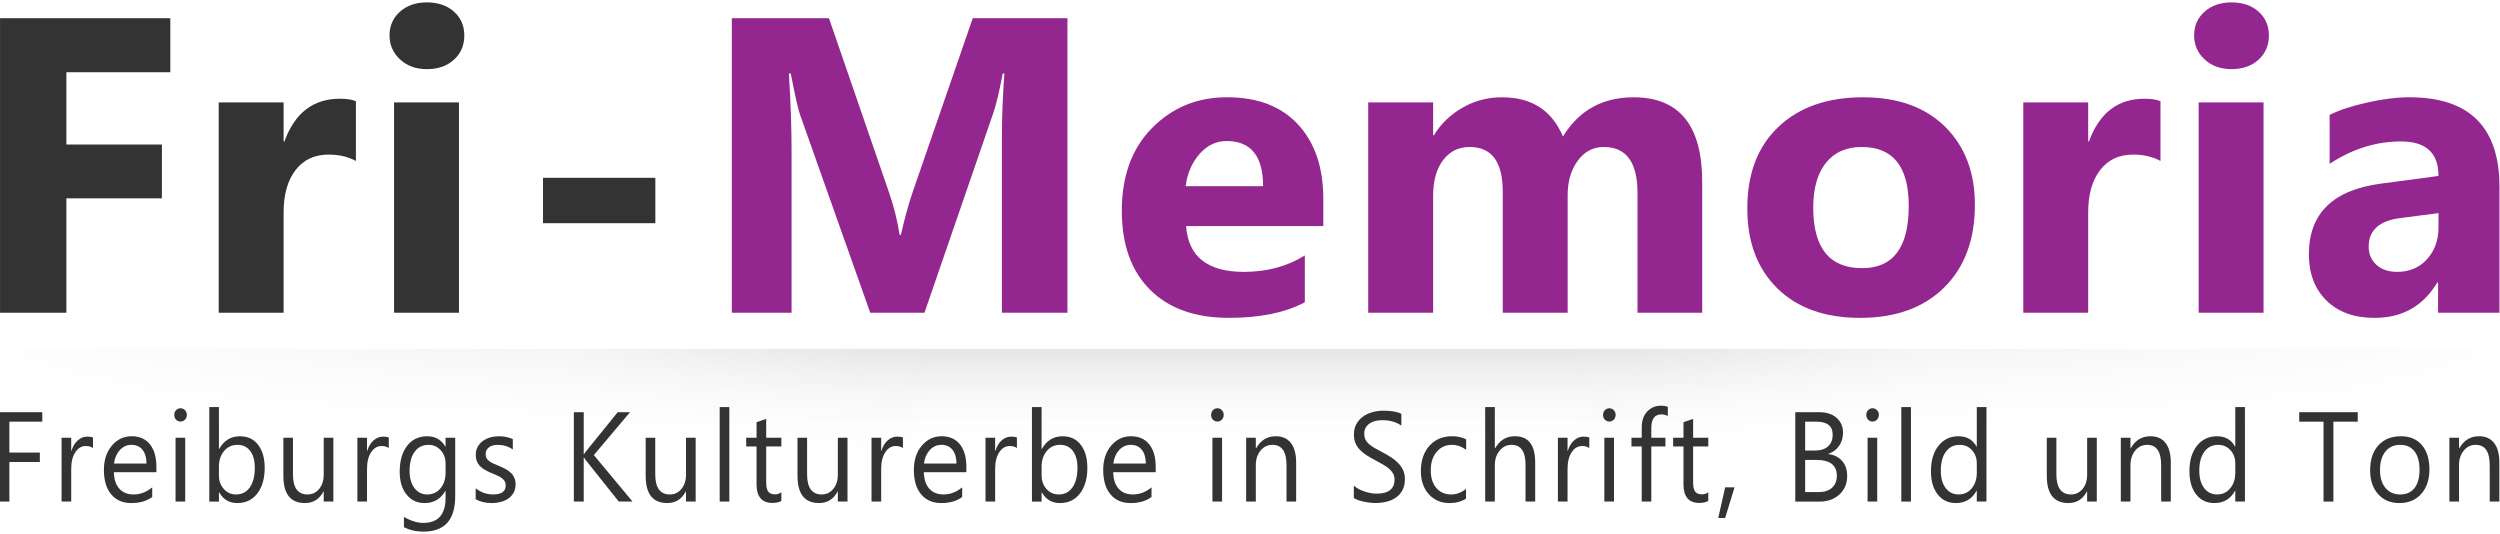
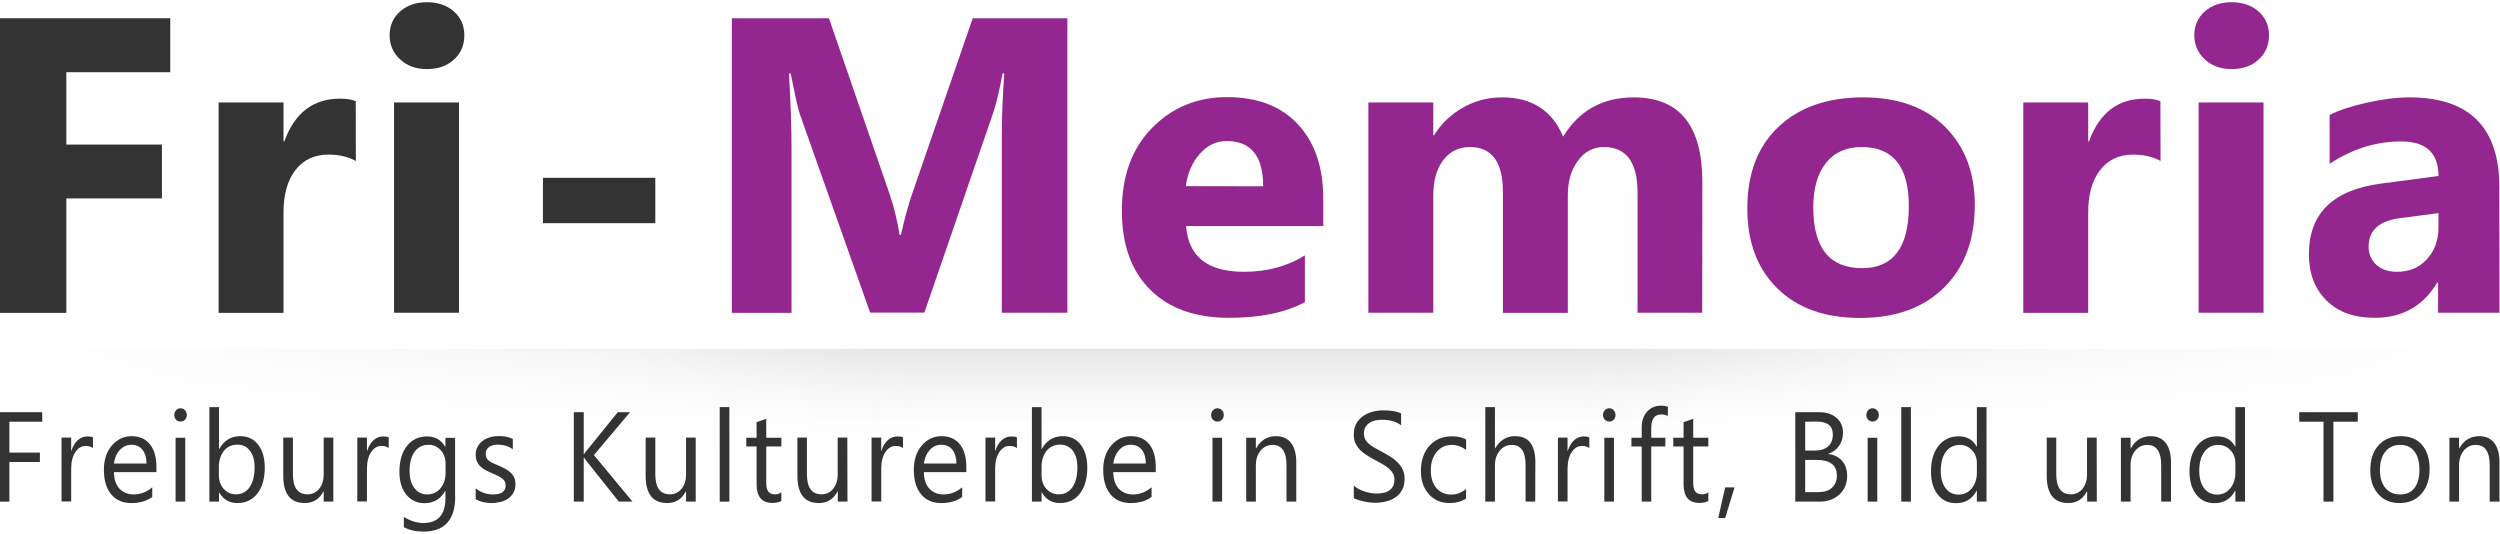
- <svg xmlns="http://www.w3.org/2000/svg" version="1.1" id="Calque_1" x="0px" y="0px" viewBox="0 0 1917.82 409.44" style="enable-background:new 0 0 1917.82 409.44;" xml:space="preserve">
+ <svg xmlns="http://www.w3.org/2000/svg" version="1.1" id="Calque_1" x="0px" y="0px" viewBox="0 0 1917.8 409.4" style="enable-background:new 0 0 1917.8 409.4;" xml:space="preserve">
  <style type="text/css">
	.st0{fill:url(#SVGID_1_);}
- 	.st1{fill:url(#SVGID_00000126299060455533764170000008588410426273263541_);}
- 	.st2{fill:url(#SVGID_00000127033980773506491780000010223503835827789238_);}
+ 	.st1{fill:url(#SVGID_00000014594628420225791500000002978786225423109814_);}
+ 	.st2{fill:url(#SVGID_00000005982983070205864570000008565448320123398807_);}
	.st3{fill:#93278F;}
	.st4{fill:#333333;}
</style>
-   <linearGradient id="SVGID_1_" gradientUnits="userSpaceOnUse" x1="957.207" y1="556.373" x2="957.207" y2="267.627">
+   <linearGradient id="SVGID_1_" gradientUnits="userSpaceOnUse" x1="957.21" y1="-144.38" x2="957.21" y2="144.37" gradientTransform="matrix(1 0 0 -1 0 412)">
    <stop offset="0.734" style="stop-color:#EFEFEF;stop-opacity:0" />
    <stop offset="1" style="stop-color:#000000;stop-opacity:0.1" />
  </linearGradient>
-   <rect x="-0.39" y="267.63" class="st0" width="1915.2" height="288.75" />
-   <linearGradient id="SVGID_00000127726055776968548950000009172218358417940628_" gradientUnits="userSpaceOnUse" x1="717.852" y1="235.698" x2="-54.74" y2="235.698">
+   <rect x="-0.4" y="267.6" class="st0" width="1915.2" height="288.8" />
+   <linearGradient id="SVGID_00000036231305187519294860000009735411312291397037_" gradientUnits="userSpaceOnUse" x1="717.85" y1="186.688" x2="3.000000e-02" y2="186.688" gradientTransform="matrix(1 0 0 -1 0 412)">
    <stop offset="0" style="stop-color:#EFEFEF;stop-opacity:0" />
    <stop offset="0.152" style="stop-color:#FFFFFF;stop-opacity:0.196" />
    <stop offset="0.357" style="stop-color:#FFFFFF;stop-opacity:0.6" />
    <stop offset="1" style="stop-color:#FFFFFF" />
  </linearGradient>
-   <rect x="-54.74" y="38.62" style="fill:url(#SVGID_00000127726055776968548950000009172218358417940628_);" width="772.59" height="394.15" />
-   <linearGradient id="SVGID_00000054979481215689989050000009231603371649716655_" gradientUnits="userSpaceOnUse" x1="1124.473" y1="255.535" x2="351.882" y2="255.535" gradientTransform="matrix(-1 0 0 1 2321.142 0)">
+   <rect x="0" y="38.6" style="fill:url(#SVGID_00000036231305187519294860000009735411312291397037_);" width="717.8" height="373.4" />
+   <linearGradient id="SVGID_00000015332531641398671460000006629594852285240727_" gradientUnits="userSpaceOnUse" x1="1124.472" y1="176.768" x2="403.322" y2="176.768" gradientTransform="matrix(-1 0 0 -1 2321.142 412)">
    <stop offset="0" style="stop-color:#EFEFEF;stop-opacity:0" />
    <stop offset="0.152" style="stop-color:#FFFFFF;stop-opacity:0.196" />
    <stop offset="0.357" style="stop-color:#FFFFFF;stop-opacity:0.6" />
    <stop offset="1" style="stop-color:#FFFFFF" />
  </linearGradient>
-   <polygon style="fill:url(#SVGID_00000054979481215689989050000009231603371649716655_);" points="1196.67,452.61 1969.26,452.61   1969.26,58.46 1196.67,58.46 " />
+   <polygon style="fill:url(#SVGID_00000015332531641398671460000006629594852285240727_);" points="1196.7,412 1917.8,412   1917.8,58.5 1196.7,58.5 " />
  <g>
    <g>
-       <path class="st3" d="M818.85,239.91h-50.26V104.72c0-14.6,0.63-30.73,1.89-48.37h-1.26c-2.63,13.87-4.99,23.85-7.09,29.94    l-52.94,153.62h-41.6L613.7,87.86c-1.47-4.1-3.84-14.6-7.09-31.51h-1.42c1.36,22.27,2.05,41.81,2.05,58.61v124.95h-45.85V13.97    h74.53l46.17,133.93c3.68,10.71,6.35,21.48,8.04,32.3h0.95c2.84-12.5,5.83-23.37,8.98-32.62l46.17-133.61h72.64V239.91z" />
-       <path class="st3" d="M1015.13,173.42H909.88c1.68,23.43,16.44,35.14,44.28,35.14c17.75,0,33.35-4.2,46.8-12.61v35.92    c-14.92,7.98-34.3,11.97-58.14,11.97c-26.05,0-46.27-7.22-60.66-21.67c-14.39-14.44-21.59-34.58-21.59-60.43    c0-26.79,7.77-48,23.32-63.66c15.54-15.65,34.66-23.48,57.35-23.48c23.53,0,41.73,6.99,54.6,20.96    c12.87,13.97,19.3,32.93,19.3,56.88V173.42z M968.96,142.85c0-23.11-9.35-34.66-28.05-34.66c-7.98,0-14.89,3.31-20.72,9.93    s-9.38,14.87-10.64,24.74H968.96z" />
-       <path class="st3" d="M1305.79,239.91h-49.63V147.9c0-23.42-8.61-35.14-25.84-35.14c-8.19,0-14.87,3.52-20.01,10.56    c-5.15,7.04-7.72,15.81-7.72,26.31v90.28h-49.79v-92.96c0-22.79-8.46-34.19-25.37-34.19c-8.51,0-15.31,3.36-20.4,10.08    c-5.1,6.72-7.64,15.86-7.64,27.42v89.65h-49.79V78.57h49.79v25.21h0.63c5.15-8.61,12.37-15.62,21.67-21.04    c9.3-5.41,19.46-8.11,30.49-8.11c22.79,0,38.39,10.03,46.8,30.09c12.29-20.06,30.36-30.09,54.2-30.09    c35.08,0,52.63,21.64,52.63,64.92V239.91z" />
-       <path class="st3" d="M1426.91,243.85c-26.89,0-48.03-7.54-63.42-22.61c-15.39-15.07-23.08-35.53-23.08-61.37    c0-26.68,7.98-47.56,23.95-62.63c15.97-15.07,37.55-22.61,64.76-22.61c26.79,0,47.79,7.54,63.03,22.61    c15.23,15.07,22.85,35.01,22.85,59.8c0,26.79-7.85,47.95-23.56,63.5C1475.73,236.08,1454.22,243.85,1426.91,243.85z     M1428.17,112.76c-11.77,0-20.9,4.04-27.42,12.13c-6.51,8.09-9.77,19.54-9.77,34.35c0,30.99,12.5,46.48,37.5,46.48    c23.84,0,35.77-15.91,35.77-47.74C1464.26,127.83,1452.23,112.76,1428.17,112.76z" />
-       <path class="st3" d="M1657.38,123.47c-5.99-3.25-12.97-4.88-20.96-4.88c-10.82,0-19.28,3.97-25.37,11.9    c-6.09,7.93-9.14,18.73-9.14,32.38v77.05h-49.79V78.57h49.79v29.94h0.63c7.88-21.85,22.06-32.77,42.54-32.77    c5.25,0,9.35,0.63,12.29,1.89V123.47z" />
-       <path class="st3" d="M1711.86,53.04c-8.41,0-15.28-2.49-20.64-7.48c-5.36-4.99-8.04-11.11-8.04-18.36    c0-7.46,2.68-13.55,8.04-18.28s12.24-7.09,20.64-7.09c8.51,0,15.41,2.36,20.72,7.09c5.3,4.73,7.96,10.82,7.96,18.28    c0,7.56-2.65,13.76-7.96,18.59C1727.27,50.63,1720.37,53.04,1711.86,53.04z M1736.44,239.91h-49.79V78.57h49.79V239.91z" />
-       <path class="st3" d="M1917.43,239.91h-47.11v-23.16h-0.63c-10.82,18.07-26.84,27.1-48.06,27.1c-15.65,0-27.97-4.44-36.95-13.31    c-8.98-8.88-13.47-20.72-13.47-35.53c0-31.3,18.54-49.37,55.62-54.2l43.8-5.83c0-17.65-9.56-26.47-28.68-26.47    c-19.22,0-37.5,5.73-54.83,17.17v-37.5c6.93-3.57,16.41-6.72,28.44-9.45c12.03-2.73,22.98-4.1,32.85-4.1    c46.01,0,69.01,22.95,69.01,68.86V239.91z M1870.64,174.37v-10.87l-29.31,3.78c-16.18,2.1-24.26,9.4-24.26,21.9    c0,5.67,1.97,10.32,5.91,13.94c3.94,3.62,9.27,5.44,15.99,5.44c9.35,0,16.96-3.23,22.85-9.69    C1867.7,192.41,1870.64,184.24,1870.64,174.37z" />
+       <path class="st3" d="M818.8,239.9h-50.3V104.7c0-14.6,0.6-30.7,1.9-48.4h-1.3c-2.6,13.9-5,23.9-7.1,29.9l-52.9,153.6h-41.6    L613.7,87.9c-1.5-4.1-3.8-14.6-7.1-31.5h-1.4c1.4,22.3,2,41.8,2,58.6v125h-45.8V14h74.5l46.2,133.9c3.7,10.7,6.3,21.5,8,32.3h1    c2.8-12.5,5.8-23.4,9-32.6L746.2,14h72.6L818.8,239.9L818.8,239.9z" />
+       <path class="st3" d="M1015.1,173.4H909.9c1.7,23.4,16.4,35.1,44.3,35.1c17.8,0,33.3-4.2,46.8-12.6v35.9c-14.9,8-34.3,12-58.1,12    c-26,0-46.3-7.2-60.7-21.7c-14.4-14.4-21.6-34.6-21.6-60.4c0-26.8,7.8-48,23.3-63.7c15.5-15.7,34.7-23.5,57.3-23.5    c23.5,0,41.7,7,54.6,21s19.3,32.9,19.3,56.9L1015.1,173.4L1015.1,173.4z M969,142.9c0-23.1-9.3-34.7-28-34.7    c-8,0-14.9,3.3-20.7,9.9s-9.4,14.9-10.6,24.7L969,142.9L969,142.9z" />
+       <path class="st3" d="M1305.8,239.9h-49.6v-92c0-23.4-8.6-35.1-25.8-35.1c-8.2,0-14.9,3.5-20,10.6c-5.2,7-7.7,15.8-7.7,26.3v90.3    h-49.8v-93c0-22.8-8.5-34.2-25.4-34.2c-8.5,0-15.3,3.4-20.4,10.1c-5.1,6.7-7.6,15.9-7.6,27.4v89.6h-49.8V78.6h49.8v25.2h0.6    c5.2-8.6,12.4-15.6,21.7-21c9.3-5.4,19.5-8.1,30.5-8.1c22.8,0,38.4,10,46.8,30.1c12.3-20.1,30.4-30.1,54.2-30.1    c35.1,0,52.6,21.6,52.6,64.9L1305.8,239.9L1305.8,239.9z" />
+       <path class="st3" d="M1426.9,243.9c-26.9,0-48-7.5-63.4-22.6c-15.4-15.1-23.1-35.5-23.1-61.4c0-26.7,8-47.6,23.9-62.6    s37.6-22.6,64.8-22.6c26.8,0,47.8,7.5,63,22.6c15.2,15.1,22.8,35,22.8,59.8c0,26.8-7.8,47.9-23.6,63.5    C1475.7,236.1,1454.2,243.9,1426.9,243.9z M1428.2,112.8c-11.8,0-20.9,4-27.4,12.1c-6.5,8.1-9.8,19.5-9.8,34.3    c0,31,12.5,46.5,37.5,46.5c23.8,0,35.8-15.9,35.8-47.7C1464.3,127.8,1452.2,112.8,1428.2,112.8z" />
+       <path class="st3" d="M1657.4,123.5c-6-3.3-13-4.9-21-4.9c-10.8,0-19.3,4-25.4,11.9s-9.1,18.7-9.1,32.4v77.1h-49.8V78.6h49.8v29.9    h0.6c7.9-21.8,22.1-32.8,42.5-32.8c5.3,0,9.3,0.6,12.3,1.9L1657.4,123.5L1657.4,123.5z" />
+       <path class="st3" d="M1711.9,53c-8.4,0-15.3-2.5-20.6-7.5s-8-11.1-8-18.4c0-7.5,2.7-13.6,8-18.3s12.2-7.1,20.6-7.1    c8.5,0,15.4,2.4,20.7,7.1c5.3,4.7,8,10.8,8,18.3c0,7.6-2.7,13.8-8,18.6C1727.3,50.6,1720.4,53,1711.9,53z M1736.4,239.9h-49.8    V78.6h49.8V239.9z" />
+       <path class="st3" d="M1917.4,239.9h-47.1v-23.2h-0.6c-10.8,18.1-26.8,27.1-48.1,27.1c-15.7,0-28-4.4-36.9-13.3    c-9-8.9-13.5-20.7-13.5-35.5c0-31.3,18.5-49.4,55.6-54.2l43.8-5.8c0-17.7-9.6-26.5-28.7-26.5c-19.2,0-37.5,5.7-54.8,17.2V88.2    c6.9-3.6,16.4-6.7,28.4-9.4c12-2.7,23-4.1,32.8-4.1c46,0,69,23,69,68.9L1917.4,239.9L1917.4,239.9z M1870.6,174.4v-10.9l-29.3,3.8    c-16.2,2.1-24.3,9.4-24.3,21.9c0,5.7,2,10.3,5.9,13.9c3.9,3.6,9.3,5.4,16,5.4c9.3,0,17-3.2,22.8-9.7    C1867.7,192.4,1870.6,184.2,1870.6,174.4z" />
    </g>
  </g>
  <g>
-     <path class="st4" d="M32.44,323.47H7.19v23.71h23.36v7.22H7.19v30.36h-7.58V316.2h32.84V323.47z" />
-     <path class="st4" d="M71.32,343.74c-1.29-1.05-3.16-1.58-5.59-1.58c-3.16,0-5.8,1.58-7.92,4.73c-2.12,3.16-3.18,7.46-3.18,12.91   v24.96h-7.4V335.8h7.4v10.09h0.18c1.05-3.44,2.66-6.13,4.83-8.06c2.17-1.93,4.58-2.89,7.26-2.89c1.92,0,3.4,0.22,4.42,0.67V343.74z   " />
-     <path class="st4" d="M119.98,362.24H87.37c0.12,5.45,1.5,9.66,4.15,12.62c2.65,2.96,6.28,4.45,10.92,4.45   c5.2,0,9.98-1.82,14.34-5.45v7.36c-4.06,3.12-9.43,4.69-16.1,4.69c-6.53,0-11.65-2.22-15.38-6.67c-3.73-4.45-5.59-10.7-5.59-18.77   c0-7.62,2.04-13.82,6.11-18.62c4.07-4.8,9.13-7.2,15.18-7.2c6.04,0,10.72,2.07,14.03,6.22c3.31,4.14,4.96,9.9,4.96,17.26V362.24z    M112.4,355.6c-0.03-4.53-1.06-8.05-3.09-10.57c-2.03-2.52-4.85-3.78-8.46-3.78c-3.49,0-6.45,1.32-8.89,3.97   c-2.44,2.65-3.94,6.1-4.51,10.38H112.4z" />
-     <path class="st4" d="M138.46,323.37c-1.32,0-2.45-0.48-3.38-1.43c-0.93-0.96-1.4-2.17-1.4-3.63c0-1.47,0.47-2.69,1.4-3.66   c0.93-0.97,2.06-1.46,3.38-1.46c1.35,0,2.5,0.49,3.45,1.46c0.95,0.97,1.42,2.19,1.42,3.66c0,1.4-0.47,2.6-1.42,3.59   C140.96,322.88,139.81,323.37,138.46,323.37z M142.07,384.76h-7.4V335.8h7.4V384.76z" />
-     <path class="st4" d="M168.13,377.69h-0.18v7.08h-7.4v-72.48h7.4v32.13h0.18c3.64-6.5,8.96-9.75,15.97-9.75   c5.92,0,10.56,2.19,13.92,6.57c3.35,4.38,5.03,10.26,5.03,17.62c0,8.19-1.88,14.75-5.64,19.67c-3.76,4.92-8.9,7.39-15.43,7.39   C175.88,385.91,171.26,383.17,168.13,377.69z M167.95,357.94v6.84c0,4.05,1.24,7.48,3.72,10.3c2.48,2.82,5.63,4.23,9.45,4.23   c4.48,0,7.99-1.82,10.53-5.45c2.54-3.63,3.81-8.69,3.81-15.16c0-5.45-1.19-9.72-3.56-12.81c-2.38-3.09-5.59-4.64-9.65-4.64   c-4.3,0-7.76,1.59-10.37,4.76C169.26,349.18,167.95,353.16,167.95,357.94z" />
-     <path class="st4" d="M255.72,384.76h-7.4v-7.75h-0.18c-3.07,5.93-7.82,8.89-14.25,8.89c-11.01,0-16.51-6.95-16.51-20.85V335.8h7.35   v28.02c0,10.33,3.73,15.49,11.19,15.49c3.61,0,6.58-1.41,8.91-4.23c2.33-2.82,3.5-6.51,3.5-11.07V335.8h7.4V384.76z" />
-     <path class="st4" d="M298.24,343.74c-1.29-1.05-3.16-1.58-5.59-1.58c-3.16,0-5.8,1.58-7.92,4.73c-2.12,3.16-3.18,7.46-3.18,12.91   v24.96h-7.4V335.8h7.4v10.09h0.18c1.05-3.44,2.66-6.13,4.83-8.06c2.17-1.93,4.58-2.89,7.26-2.89c1.92,0,3.4,0.22,4.42,0.67V343.74z   " />
-     <path class="st4" d="M349.2,380.84c0,17.98-8.12,26.97-24.36,26.97c-5.71,0-10.71-1.15-14.97-3.44v-7.84   c5.2,3.06,10.16,4.59,14.88,4.59c11.37,0,17.05-6.41,17.05-19.22v-5.35h-0.18c-3.52,6.25-8.81,9.37-15.88,9.37   c-5.74,0-10.37-2.18-13.87-6.53c-3.5-4.35-5.25-10.19-5.25-17.52c0-8.32,1.89-14.93,5.66-19.84c3.77-4.91,8.94-7.36,15.49-7.36   c6.22,0,10.84,2.65,13.85,7.94h0.18v-6.79h7.4V380.84z M341.81,362.63v-7.22c0-3.89-1.24-7.22-3.72-9.99   c-2.48-2.77-5.57-4.16-9.27-4.16c-4.57,0-8.15,1.76-10.73,5.28c-2.59,3.52-3.88,8.46-3.88,14.8c0,5.45,1.24,9.81,3.72,13.08   c2.48,3.27,5.77,4.9,9.85,4.9c4.15,0,7.52-1.56,10.13-4.69C340.51,371.5,341.81,367.5,341.81,362.63z" />
-     <path class="st4" d="M364.89,382.99v-8.41c4.03,3.16,8.46,4.73,13.31,4.73c6.5,0,9.74-2.29,9.74-6.88c0-1.31-0.28-2.41-0.83-3.32   c-0.56-0.91-1.31-1.71-2.25-2.41c-0.95-0.7-2.06-1.33-3.34-1.89c-1.28-0.56-2.65-1.14-4.13-1.75c-2.05-0.86-3.84-1.73-5.39-2.61   c-1.55-0.88-2.84-1.86-3.88-2.96c-1.04-1.1-1.82-2.35-2.35-3.75c-0.53-1.4-0.79-3.04-0.79-4.92c0-2.29,0.5-4.33,1.49-6.1   s2.31-3.25,3.97-4.45c1.65-1.2,3.54-2.1,5.66-2.7c2.12-0.61,4.31-0.91,6.56-0.91c4,0,7.58,0.73,10.73,2.2v7.94   c-3.4-2.36-7.31-3.54-11.73-3.54c-1.38,0-2.63,0.17-3.74,0.5c-1.11,0.33-2.07,0.81-2.86,1.41c-0.8,0.61-1.41,1.33-1.85,2.18   c-0.44,0.84-0.65,1.78-0.65,2.8c0,1.27,0.22,2.34,0.65,3.2c0.44,0.86,1.07,1.63,1.92,2.29c0.84,0.67,1.86,1.28,3.07,1.82   c1.2,0.54,2.57,1.13,4.1,1.77c2.04,0.83,3.88,1.68,5.5,2.56c1.62,0.88,3.01,1.86,4.15,2.96c1.14,1.1,2.02,2.37,2.64,3.8   c0.62,1.43,0.92,3.14,0.92,5.12c0,2.42-0.5,4.53-1.51,6.31c-1.01,1.79-2.35,3.27-4.04,4.45c-1.68,1.18-3.62,2.06-5.82,2.63   c-2.2,0.57-4.5,0.86-6.9,0.86C372.5,385.91,368.38,384.94,364.89,382.99z" />
-     <path class="st4" d="M485.22,384.76h-10.55l-24.99-31.36c-0.93-1.18-1.5-1.98-1.71-2.39h-0.18v33.75h-7.58V316.2h7.58v32.22h0.18   c0.42-0.7,0.99-1.48,1.71-2.34l24.18-29.88h9.43l-27.74,32.89L485.22,384.76z" />
-     <path class="st4" d="M533.65,384.76h-7.4v-7.75h-0.18c-3.07,5.93-7.82,8.89-14.25,8.89c-11.01,0-16.51-6.95-16.51-20.85V335.8h7.35   v28.02c0,10.33,3.73,15.49,11.19,15.49c3.61,0,6.58-1.41,8.91-4.23c2.33-2.82,3.5-6.51,3.5-11.07V335.8h7.4V384.76z" />
-     <path class="st4" d="M559.49,384.76h-7.4v-72.48h7.4V384.76z" />
-     <path class="st4" d="M599.4,384.28c-1.74,1.02-4.04,1.53-6.9,1.53c-8.09,0-12.13-4.78-12.13-14.34V342.5h-7.94v-6.69h7.94v-11.95   l7.4-2.53v14.49h11.64v6.69h-11.64v27.59c0,3.28,0.53,5.63,1.58,7.03c1.05,1.4,2.8,2.1,5.23,2.1c1.86,0,3.47-0.54,4.83-1.63V384.28   z" />
-     <path class="st4" d="M650.13,384.76h-7.4v-7.75h-0.18c-3.07,5.93-7.82,8.89-14.25,8.89c-11.01,0-16.51-6.95-16.51-20.85V335.8h7.35   v28.02c0,10.33,3.73,15.49,11.19,15.49c3.61,0,6.58-1.41,8.91-4.23c2.33-2.82,3.5-6.51,3.5-11.07V335.8h7.4V384.76z" />
-     <path class="st4" d="M692.66,343.74c-1.29-1.05-3.16-1.58-5.59-1.58c-3.16,0-5.8,1.58-7.92,4.73c-2.12,3.16-3.18,7.46-3.18,12.91   v24.96h-7.4V335.8h7.4v10.09h0.18c1.05-3.44,2.66-6.13,4.83-8.06c2.17-1.93,4.58-2.89,7.26-2.89c1.92,0,3.4,0.22,4.42,0.67V343.74z   " />
-     <path class="st4" d="M741.32,362.24h-32.61c0.12,5.45,1.5,9.66,4.15,12.62c2.65,2.96,6.28,4.45,10.92,4.45   c5.2,0,9.98-1.82,14.34-5.45v7.36c-4.06,3.12-9.43,4.69-16.1,4.69c-6.53,0-11.65-2.22-15.38-6.67c-3.73-4.45-5.59-10.7-5.59-18.77   c0-7.62,2.04-13.82,6.11-18.62c4.07-4.8,9.13-7.2,15.18-7.2c6.04,0,10.72,2.07,14.03,6.22c3.31,4.14,4.96,9.9,4.96,17.26V362.24z    M733.74,355.6c-0.03-4.53-1.06-8.05-3.09-10.57c-2.03-2.52-4.85-3.78-8.46-3.78c-3.49,0-6.45,1.32-8.89,3.97   c-2.44,2.65-3.94,6.1-4.51,10.38H733.74z" />
-     <path class="st4" d="M780.1,343.74c-1.29-1.05-3.16-1.58-5.59-1.58c-3.16,0-5.8,1.58-7.92,4.73c-2.12,3.16-3.18,7.46-3.18,12.91   v24.96h-7.4V335.8h7.4v10.09h0.18c1.05-3.44,2.66-6.13,4.83-8.06c2.17-1.93,4.58-2.89,7.26-2.89c1.92,0,3.4,0.22,4.42,0.67V343.74z   " />
-     <path class="st4" d="M799.22,377.69h-0.18v7.08h-7.4v-72.48h7.4v32.13h0.18c3.64-6.5,8.96-9.75,15.97-9.75   c5.92,0,10.56,2.19,13.92,6.57c3.35,4.38,5.03,10.26,5.03,17.62c0,8.19-1.88,14.75-5.64,19.67c-3.76,4.92-8.9,7.39-15.43,7.39   C806.96,385.91,802.34,383.17,799.22,377.69z M799.04,357.94v6.84c0,4.05,1.24,7.48,3.72,10.3c2.48,2.82,5.63,4.23,9.45,4.23   c4.48,0,7.99-1.82,10.53-5.45c2.54-3.63,3.81-8.69,3.81-15.16c0-5.45-1.19-9.72-3.56-12.81c-2.38-3.09-5.59-4.64-9.65-4.64   c-4.3,0-7.76,1.59-10.37,4.76C800.34,349.18,799.04,353.16,799.04,357.94z" />
-     <path class="st4" d="M886.57,362.24h-32.61c0.12,5.45,1.5,9.66,4.15,12.62c2.65,2.96,6.28,4.45,10.92,4.45   c5.2,0,9.98-1.82,14.34-5.45v7.36c-4.06,3.12-9.43,4.69-16.1,4.69c-6.53,0-11.65-2.22-15.38-6.67c-3.73-4.45-5.59-10.7-5.59-18.77   c0-7.62,2.04-13.82,6.11-18.62c4.07-4.8,9.13-7.2,15.18-7.2c6.04,0,10.72,2.07,14.03,6.22c3.31,4.14,4.96,9.9,4.96,17.26V362.24z    M879,355.6c-0.03-4.53-1.06-8.05-3.09-10.57c-2.03-2.52-4.85-3.78-8.46-3.78c-3.49,0-6.45,1.32-8.89,3.97   c-2.44,2.65-3.94,6.1-4.51,10.38H879z" />
-     <path class="st4" d="M933.87,323.37c-1.32,0-2.45-0.48-3.38-1.43c-0.93-0.96-1.4-2.17-1.4-3.63c0-1.47,0.47-2.69,1.4-3.66   c0.93-0.97,2.06-1.46,3.38-1.46c1.35,0,2.5,0.49,3.45,1.46c0.95,0.97,1.42,2.19,1.42,3.66c0,1.4-0.47,2.6-1.42,3.59   C936.38,322.88,935.23,323.37,933.87,323.37z M937.48,384.76h-7.4V335.8h7.4V384.76z" />
-     <path class="st4" d="M994.31,384.76h-7.4v-27.92c0-10.39-3.58-15.59-10.73-15.59c-3.7,0-6.76,1.47-9.18,4.42   c-2.42,2.95-3.63,6.67-3.63,11.16v27.92h-7.4V335.8h7.4v8.13h0.18c3.49-6.18,8.54-9.28,15.16-9.28c5.05,0,8.92,1.73,11.59,5.19   c2.68,3.46,4.01,8.46,4.01,14.99V384.76z" />
-     <path class="st4" d="M1038.54,381.99v-9.47c1.02,0.96,2.25,1.82,3.68,2.58c1.43,0.76,2.93,1.41,4.51,1.94   c1.58,0.53,3.16,0.93,4.76,1.22c1.59,0.29,3.07,0.43,4.42,0.43c4.66,0,8.14-0.92,10.44-2.75c2.3-1.83,3.45-4.47,3.45-7.91   c0-1.85-0.38-3.46-1.15-4.83c-0.77-1.37-1.83-2.62-3.18-3.75c-1.35-1.13-2.95-2.21-4.8-3.25c-1.85-1.04-3.84-2.13-5.98-3.28   c-2.26-1.21-4.36-2.44-6.32-3.68c-1.95-1.24-3.65-2.61-5.1-4.11c-1.44-1.5-2.58-3.2-3.41-5.09c-0.83-1.9-1.24-4.12-1.24-6.67   c0-3.12,0.65-5.84,1.94-8.15c1.29-2.31,2.99-4.21,5.1-5.71c2.1-1.5,4.5-2.61,7.19-3.35c2.69-0.73,5.44-1.1,8.23-1.1   c6.38,0,11.02,0.81,13.94,2.44v9.04c-3.82-2.8-8.72-4.21-14.7-4.21c-1.65,0-3.31,0.18-4.96,0.55c-1.65,0.37-3.13,0.96-4.42,1.79   c-1.29,0.83-2.35,1.9-3.16,3.2c-0.81,1.31-1.22,2.9-1.22,4.78c0,1.75,0.31,3.27,0.92,4.54c0.62,1.28,1.53,2.44,2.73,3.49   c1.2,1.05,2.67,2.07,4.4,3.06c1.73,0.99,3.72,2.07,5.98,3.25c2.32,1.21,4.51,2.49,6.58,3.82c2.08,1.34,3.89,2.82,5.46,4.45   c1.56,1.63,2.8,3.43,3.72,5.4c0.92,1.98,1.38,4.24,1.38,6.79c0,3.38-0.62,6.24-1.87,8.58s-2.93,4.25-5.05,5.71   c-2.12,1.47-4.56,2.53-7.33,3.18s-5.68,0.98-8.75,0.98c-1.02,0-2.29-0.09-3.79-0.26c-1.5-0.18-3.04-0.43-4.6-0.76   c-1.56-0.33-3.04-0.75-4.44-1.24C1040.5,383.15,1039.38,382.6,1038.54,381.99z" />
-     <path class="st4" d="M1124.63,382.52c-3.55,2.26-7.76,3.39-12.63,3.39c-6.58,0-11.9-2.27-15.94-6.81   c-4.04-4.54-6.07-10.43-6.07-17.67c0-8.06,2.18-14.54,6.54-19.44c4.36-4.89,10.18-7.34,17.46-7.34c4.06,0,7.64,0.8,10.73,2.39v8.03   c-3.43-2.55-7.1-3.82-11.01-3.82c-4.72,0-8.59,1.79-11.61,5.38c-3.02,3.59-4.53,8.3-4.53,14.13c0,5.74,1.42,10.26,4.26,13.58   c2.84,3.32,6.65,4.97,11.43,4.97c4.03,0,7.82-1.42,11.37-4.25V382.52z" />
-     <path class="st4" d="M1177.67,384.76h-7.4v-28.21c0-10.2-3.58-15.3-10.73-15.3c-3.61,0-6.65,1.47-9.11,4.42   c-2.47,2.95-3.7,6.73-3.7,11.35v27.73h-7.4v-72.48h7.4v31.65h0.18c3.55-6.18,8.6-9.28,15.16-9.28c10.4,0,15.61,6.65,15.61,19.94   V384.76z" />
-     <path class="st4" d="M1219.2,343.74c-1.29-1.05-3.16-1.58-5.59-1.58c-3.16,0-5.8,1.58-7.92,4.73c-2.12,3.16-3.18,7.46-3.18,12.91   v24.96h-7.4V335.8h7.4v10.09h0.18c1.05-3.44,2.66-6.13,4.83-8.06c2.17-1.93,4.58-2.89,7.26-2.89c1.92,0,3.4,0.22,4.42,0.67V343.74z   " />
-     <path class="st4" d="M1234.53,323.37c-1.32,0-2.45-0.48-3.38-1.43c-0.93-0.96-1.4-2.17-1.4-3.63c0-1.47,0.47-2.69,1.4-3.66   c0.93-0.97,2.06-1.46,3.38-1.46c1.35,0,2.5,0.49,3.45,1.46c0.95,0.97,1.42,2.19,1.42,3.66c0,1.4-0.47,2.6-1.42,3.59   C1237.03,322.88,1235.88,323.37,1234.53,323.37z M1238.14,384.76h-7.4V335.8h7.4V384.76z" />
-     <path class="st4" d="M1279.45,319.17c-1.44-0.86-3.08-1.29-4.92-1.29c-5.17,0-7.76,3.46-7.76,10.37v7.55h10.83v6.69h-10.83v42.26   h-7.35V342.5h-7.89v-6.69h7.89v-7.94c0-5.13,1.4-9.19,4.19-12.17c2.8-2.98,6.28-4.47,10.46-4.47c2.26,0,4.04,0.29,5.37,0.86V319.17   z" />
-     <path class="st4" d="M1310.47,384.28c-1.74,1.02-4.04,1.53-6.9,1.53c-8.09,0-12.13-4.78-12.13-14.34V342.5h-7.94v-6.69h7.94v-11.95   l7.4-2.53v14.49h11.64v6.69h-11.64v27.59c0,3.28,0.53,5.63,1.58,7.03c1.05,1.4,2.8,2.1,5.23,2.1c1.86,0,3.47-0.54,4.83-1.63V384.28   z" />
-     <path class="st4" d="M1330.62,373.86l-7.22,23.52h-5.28l5.28-23.52H1330.62z" />
-     <path class="st4" d="M1377.2,384.76V316.2h18.4c5.59,0,10.03,1.45,13.31,4.35c3.28,2.9,4.92,6.68,4.92,11.33   c0,3.89-0.99,7.27-2.98,10.14s-4.72,4.91-8.21,6.12v0.19c4.36,0.54,7.85,2.29,10.46,5.24c2.62,2.95,3.92,6.78,3.92,11.5   c0,5.87-1.98,10.61-5.95,14.25c-3.97,3.63-8.98,5.45-15.02,5.45H1377.2z M1384.78,323.47v22.14h7.76c4.15,0,7.41-1.06,9.79-3.18   c2.38-2.12,3.56-5.11,3.56-8.96c0-6.66-4.13-9.99-12.4-9.99H1384.78z M1384.78,352.83v24.67h10.28c4.45,0,7.9-1.12,10.35-3.35   c2.45-2.23,3.68-5.29,3.68-9.18c0-8.1-5.2-12.14-15.61-12.14H1384.78z" />
-     <path class="st4" d="M1436.46,323.37c-1.32,0-2.45-0.48-3.38-1.43c-0.93-0.96-1.4-2.17-1.4-3.63c0-1.47,0.47-2.69,1.4-3.66   c0.93-0.97,2.06-1.46,3.38-1.46c1.35,0,2.5,0.49,3.45,1.46c0.95,0.97,1.42,2.19,1.42,3.66c0,1.4-0.47,2.6-1.42,3.59   C1438.96,322.88,1437.81,323.37,1436.46,323.37z M1440.07,384.76h-7.4V335.8h7.4V384.76z" />
-     <path class="st4" d="M1465.95,384.76h-7.4v-72.48h7.4V384.76z" />
-     <path class="st4" d="M1523.86,384.76h-7.4v-8.32h-0.18c-3.43,6.31-8.72,9.47-15.88,9.47c-5.8,0-10.44-2.19-13.91-6.57   c-3.47-4.38-5.21-10.35-5.21-17.9c0-8.1,1.92-14.58,5.77-19.46c3.85-4.88,8.98-7.32,15.38-7.32c6.34,0,10.96,2.65,13.85,7.94h0.18   v-30.31h7.4V384.76z M1516.46,362.63v-7.22c0-3.95-1.23-7.3-3.7-10.04c-2.47-2.74-5.59-4.11-9.38-4.11   c-4.51,0-8.06,1.75-10.65,5.26c-2.59,3.51-3.88,8.35-3.88,14.53c0,5.64,1.24,10.1,3.72,13.36c2.48,3.27,5.81,4.9,9.99,4.9   c4.12,0,7.46-1.58,10.04-4.73C1515.18,371.42,1516.46,367.44,1516.46,362.63z" />
-     <path class="st4" d="M1608.5,384.76h-7.4v-7.75h-0.18c-3.07,5.93-7.82,8.89-14.25,8.89c-11,0-16.51-6.95-16.51-20.85V335.8h7.35   v28.02c0,10.33,3.73,15.49,11.19,15.49c3.61,0,6.58-1.41,8.91-4.23c2.33-2.82,3.5-6.51,3.5-11.07V335.8h7.4V384.76z" />
-     <path class="st4" d="M1665.28,384.76h-7.4v-27.92c0-10.39-3.58-15.59-10.73-15.59c-3.7,0-6.76,1.47-9.18,4.42   c-2.42,2.95-3.63,6.67-3.63,11.16v27.92h-7.4V335.8h7.4v8.13h0.18c3.49-6.18,8.54-9.28,15.16-9.28c5.05,0,8.92,1.73,11.59,5.19   c2.68,3.46,4.01,8.46,4.01,14.99V384.76z" />
-     <path class="st4" d="M1722.15,384.76h-7.4v-8.32h-0.18c-3.43,6.31-8.72,9.47-15.88,9.47c-5.8,0-10.44-2.19-13.91-6.57   c-3.47-4.38-5.21-10.35-5.21-17.9c0-8.1,1.92-14.58,5.77-19.46c3.85-4.88,8.98-7.32,15.38-7.32c6.34,0,10.96,2.65,13.85,7.94h0.18   v-30.31h7.4V384.76z M1714.75,362.63v-7.22c0-3.95-1.23-7.3-3.7-10.04c-2.47-2.74-5.59-4.11-9.38-4.11   c-4.51,0-8.06,1.75-10.65,5.26c-2.59,3.51-3.88,8.35-3.88,14.53c0,5.64,1.24,10.1,3.72,13.36c2.48,3.27,5.81,4.9,9.99,4.9   c4.12,0,7.46-1.58,10.04-4.73C1713.47,371.42,1714.75,367.44,1714.75,362.63z" />
-     <path class="st4" d="M1808.69,323.47h-18.67v61.29h-7.58v-61.29h-18.63v-7.27h44.88V323.47z" />
-     <path class="st4" d="M1840.66,385.91c-6.83,0-12.28-2.29-16.35-6.86c-4.07-4.57-6.11-10.64-6.11-18.19   c0-8.22,2.12-14.65,6.36-19.27c4.24-4.62,9.97-6.93,17.19-6.93c6.88,0,12.26,2.25,16.13,6.74c3.86,4.49,5.8,10.73,5.8,18.69   c0,7.81-2.08,14.06-6.25,18.77C1853.25,383.56,1847.67,385.91,1840.66,385.91z M1841.2,341.25c-4.75,0-8.51,1.71-11.28,5.14   c-2.77,3.43-4.15,8.15-4.15,14.18c0,5.8,1.4,10.38,4.2,13.72c2.8,3.35,6.54,5.02,11.23,5.02c4.78,0,8.46-1.64,11.03-4.92   c2.57-3.28,3.86-7.95,3.86-14.01c0-6.12-1.29-10.84-3.86-14.15C1849.66,342.91,1845.98,341.25,1841.2,341.25z" />
-     <path class="st4" d="M1917.33,384.76h-7.4v-27.92c0-10.39-3.58-15.59-10.73-15.59c-3.7,0-6.76,1.47-9.18,4.42   c-2.42,2.95-3.63,6.67-3.63,11.16v27.92h-7.4V335.8h7.4v8.13h0.18c3.49-6.18,8.54-9.28,15.16-9.28c5.05,0,8.92,1.73,11.59,5.19   c2.68,3.46,4.01,8.46,4.01,14.99V384.76z" />
+     <path class="st4" d="M32.4,323.5H7.2v23.7h23.4v7.2H7.2v30.4h-7.6v-68.6h32.8L32.4,323.5L32.4,323.5z" />
+     <path class="st4" d="M71.3,343.7c-1.3-1-3.2-1.6-5.6-1.6c-3.2,0-5.8,1.6-7.9,4.7c-2.1,3.2-3.2,7.5-3.2,12.9v25h-7.4v-49h7.4v10.1   h0.2c1-3.4,2.7-6.1,4.8-8.1c2.2-1.9,4.6-2.9,7.3-2.9c1.9,0,3.4,0.2,4.4,0.7V343.7z" />
+     <path class="st4" d="M120,362.2H87.4c0.1,5.5,1.5,9.7,4.2,12.6s6.3,4.5,10.9,4.5c5.2,0,10-1.8,14.3-5.5v7.4   c-4.1,3.1-9.4,4.7-16.1,4.7c-6.5,0-11.7-2.2-15.4-6.7c-3.7-4.5-5.6-10.7-5.6-18.8c0-7.6,2-13.8,6.1-18.6s9.1-7.2,15.2-7.2   c6,0,10.7,2.1,14,6.2c3.3,4.1,5,9.9,5,17.3L120,362.2L120,362.2z M112.4,355.6c0-4.5-1.1-8-3.1-10.6c-2-2.5-4.8-3.8-8.5-3.8   c-3.5,0-6.4,1.3-8.9,4s-3.9,6.1-4.5,10.4H112.4z" />
+     <path class="st4" d="M138.5,323.4c-1.3,0-2.4-0.5-3.4-1.4c-0.9-1-1.4-2.2-1.4-3.6c0-1.5,0.5-2.7,1.4-3.7s2.1-1.5,3.4-1.5   c1.4,0,2.5,0.5,3.4,1.5s1.4,2.2,1.4,3.7c0,1.4-0.5,2.6-1.4,3.6C141,322.9,139.8,323.4,138.5,323.4z M142.1,384.8h-7.4v-49h7.4   V384.8z" />
+     <path class="st4" d="M168.1,377.7H168v7.1h-7.4v-72.5h7.4v32.1h0.2c3.6-6.5,9-9.8,16-9.8c5.9,0,10.6,2.2,13.9,6.6   c3.4,4.4,5,10.3,5,17.6c0,8.2-1.9,14.8-5.6,19.7s-8.9,7.4-15.4,7.4C175.9,385.9,171.3,383.2,168.1,377.7z M167.9,357.9v6.8   c0,4,1.2,7.5,3.7,10.3c2.5,2.8,5.6,4.2,9.4,4.2c4.5,0,8-1.8,10.5-5.5s3.8-8.7,3.8-15.2c0-5.5-1.2-9.7-3.6-12.8   c-2.4-3.1-5.6-4.6-9.6-4.6c-4.3,0-7.8,1.6-10.4,4.8C169.3,349.2,167.9,353.2,167.9,357.9z" />
+     <path class="st4" d="M255.7,384.8h-7.4V377h-0.2c-3.1,5.9-7.8,8.9-14.3,8.9c-11,0-16.5-7-16.5-20.9v-29.3h7.4v28   c0,10.3,3.7,15.5,11.2,15.5c3.6,0,6.6-1.4,8.9-4.2s3.5-6.5,3.5-11.1v-28.2h7.4L255.7,384.8L255.7,384.8z" />
+     <path class="st4" d="M298.2,343.7c-1.3-1-3.2-1.6-5.6-1.6c-3.2,0-5.8,1.6-7.9,4.7c-2.1,3.2-3.2,7.5-3.2,12.9v25h-7.4v-49h7.4v10.1   h0.2c1-3.4,2.7-6.1,4.8-8.1c2.2-1.9,4.6-2.9,7.3-2.9c1.9,0,3.4,0.2,4.4,0.7V343.7z" />
+     <path class="st4" d="M349.2,380.8c0,18-8.1,27-24.4,27c-5.7,0-10.7-1.1-15-3.4v-7.8c5.2,3.1,10.2,4.6,14.9,4.6   c11.4,0,17-6.4,17-19.2v-5.4h-0.2c-3.5,6.3-8.8,9.4-15.9,9.4c-5.7,0-10.4-2.2-13.9-6.5s-5.3-10.2-5.3-17.5c0-8.3,1.9-14.9,5.7-19.8   s8.9-7.4,15.5-7.4c6.2,0,10.8,2.6,13.9,7.9h0.2v-6.8h7.4V380.8z M341.8,362.6v-7.2c0-3.9-1.2-7.2-3.7-10s-5.6-4.2-9.3-4.2   c-4.6,0-8.1,1.8-10.7,5.3c-2.6,3.5-3.9,8.5-3.9,14.8c0,5.5,1.2,9.8,3.7,13.1s5.8,4.9,9.9,4.9c4.1,0,7.5-1.6,10.1-4.7   C340.5,371.5,341.8,367.5,341.8,362.6z" />
+     <path class="st4" d="M364.9,383v-8.4c4,3.2,8.5,4.7,13.3,4.7c6.5,0,9.7-2.3,9.7-6.9c0-1.3-0.3-2.4-0.8-3.3   c-0.6-0.9-1.3-1.7-2.3-2.4c-1-0.7-2.1-1.3-3.3-1.9c-1.3-0.6-2.6-1.1-4.1-1.8c-2-0.9-3.8-1.7-5.4-2.6c-1.5-0.9-2.8-1.9-3.9-3   s-1.8-2.4-2.4-3.8s-0.8-3-0.8-4.9c0-2.3,0.5-4.3,1.5-6.1s2.3-3.3,4-4.5c1.6-1.2,3.5-2.1,5.7-2.7c2.1-0.6,4.3-0.9,6.6-0.9   c4,0,7.6,0.7,10.7,2.2v7.9c-3.4-2.4-7.3-3.5-11.7-3.5c-1.4,0-2.6,0.2-3.7,0.5s-2.1,0.8-2.9,1.4c-0.8,0.6-1.4,1.3-1.9,2.2   c-0.4,0.8-0.6,1.8-0.6,2.8c0,1.3,0.2,2.3,0.6,3.2c0.4,0.9,1.1,1.6,1.9,2.3c0.8,0.7,1.9,1.3,3.1,1.8c1.2,0.5,2.6,1.1,4.1,1.8   c2,0.8,3.9,1.7,5.5,2.6s3,1.9,4.1,3c1.1,1.1,2,2.4,2.6,3.8c0.6,1.4,0.9,3.1,0.9,5.1c0,2.4-0.5,4.5-1.5,6.3c-1,1.8-2.4,3.3-4,4.5   c-1.7,1.2-3.6,2.1-5.8,2.6s-4.5,0.9-6.9,0.9C372.5,385.9,368.4,384.9,364.9,383z" />
+     <path class="st4" d="M485.2,384.8h-10.5l-25-31.4c-0.9-1.2-1.5-2-1.7-2.4h-0.2v33.8h-7.6v-68.6h7.6v32.2h0.2c0.4-0.7,1-1.5,1.7-2.3   l24.2-29.9h9.4l-27.7,32.9L485.2,384.8z" />
+     <path class="st4" d="M533.7,384.8h-7.4V377h-0.2c-3.1,5.9-7.8,8.9-14.3,8.9c-11,0-16.5-7-16.5-20.9v-29.3h7.4v28   c0,10.3,3.7,15.5,11.2,15.5c3.6,0,6.6-1.4,8.9-4.2c2.3-2.8,3.5-6.5,3.5-11.1v-28.2h7.4L533.7,384.8L533.7,384.8z" />
+     <path class="st4" d="M559.5,384.8h-7.4v-72.5h7.4V384.8z" />
+     <path class="st4" d="M599.4,384.3c-1.7,1-4,1.5-6.9,1.5c-8.1,0-12.1-4.8-12.1-14.3v-29h-7.9v-6.7h7.9v-12l7.4-2.5v14.5h11.6v6.7   h-11.6v27.6c0,3.3,0.5,5.6,1.6,7s2.8,2.1,5.2,2.1c1.9,0,3.5-0.5,4.8-1.6L599.4,384.3L599.4,384.3z" />
+     <path class="st4" d="M650.1,384.8h-7.4V377h-0.2c-3.1,5.9-7.8,8.9-14.3,8.9c-11,0-16.5-7-16.5-20.9v-29.3h7.3v28   c0,10.3,3.7,15.5,11.2,15.5c3.6,0,6.6-1.4,8.9-4.2c2.3-2.8,3.5-6.5,3.5-11.1v-28.2h7.4L650.1,384.8L650.1,384.8z" />
+     <path class="st4" d="M692.7,343.7c-1.3-1-3.2-1.6-5.6-1.6c-3.2,0-5.8,1.6-7.9,4.7c-2.1,3.2-3.2,7.5-3.2,12.9v25h-7.4v-49h7.4v10.1   h0.2c1-3.4,2.7-6.1,4.8-8.1c2.2-1.9,4.6-2.9,7.3-2.9c1.9,0,3.4,0.2,4.4,0.7V343.7z" />
+     <path class="st4" d="M741.3,362.2h-32.6c0.1,5.5,1.5,9.7,4.2,12.6s6.3,4.5,10.9,4.5c5.2,0,10-1.8,14.3-5.5v7.4   c-4.1,3.1-9.4,4.7-16.1,4.7c-6.5,0-11.7-2.2-15.4-6.7s-5.6-10.7-5.6-18.8c0-7.6,2-13.8,6.1-18.6s9.1-7.2,15.2-7.2   c6,0,10.7,2.1,14,6.2c3.3,4.1,5,9.9,5,17.3L741.3,362.2L741.3,362.2z M733.7,355.6c0-4.5-1.1-8-3.1-10.6c-2-2.5-4.8-3.8-8.5-3.8   c-3.5,0-6.5,1.3-8.9,4s-3.9,6.1-4.5,10.4H733.7z" />
+     <path class="st4" d="M780.1,343.7c-1.3-1-3.2-1.6-5.6-1.6c-3.2,0-5.8,1.6-7.9,4.7c-2.1,3.2-3.2,7.5-3.2,12.9v25H756v-49h7.4v10.1   h0.2c1-3.4,2.7-6.1,4.8-8.1c2.2-1.9,4.6-2.9,7.3-2.9c1.9,0,3.4,0.2,4.4,0.7V343.7z" />
+     <path class="st4" d="M799.2,377.7H799v7.1h-7.4v-72.5h7.4v32.1h0.2c3.6-6.5,9-9.8,16-9.8c5.9,0,10.6,2.2,13.9,6.6   c3.3,4.4,5,10.3,5,17.6c0,8.2-1.9,14.8-5.6,19.7s-8.9,7.4-15.4,7.4C807,385.9,802.3,383.2,799.2,377.7z M799,357.9v6.8   c0,4,1.2,7.5,3.7,10.3c2.5,2.8,5.6,4.2,9.5,4.2c4.5,0,8-1.8,10.5-5.5c2.5-3.6,3.8-8.7,3.8-15.2c0-5.5-1.2-9.7-3.6-12.8   c-2.4-3.1-5.6-4.6-9.7-4.6c-4.3,0-7.8,1.6-10.4,4.8C800.3,349.2,799,353.2,799,357.9z" />
+     <path class="st4" d="M886.6,362.2H854c0.1,5.5,1.5,9.7,4.2,12.6s6.3,4.5,10.9,4.5c5.2,0,10-1.8,14.3-5.5v7.4   c-4.1,3.1-9.4,4.7-16.1,4.7c-6.5,0-11.7-2.2-15.4-6.7s-5.6-10.7-5.6-18.8c0-7.6,2-13.8,6.1-18.6s9.1-7.2,15.2-7.2   c6,0,10.7,2.1,14,6.2c3.3,4.1,5,9.9,5,17.3L886.6,362.2L886.6,362.2z M879,355.6c0-4.5-1.1-8-3.1-10.6c-2-2.5-4.8-3.8-8.5-3.8   c-3.5,0-6.5,1.3-8.9,4s-3.9,6.1-4.5,10.4H879z" />
+     <path class="st4" d="M933.9,323.4c-1.3,0-2.5-0.5-3.4-1.4c-0.9-1-1.4-2.2-1.4-3.6c0-1.5,0.5-2.7,1.4-3.7c0.9-1,2.1-1.5,3.4-1.5   c1.3,0,2.5,0.5,3.5,1.5s1.4,2.2,1.4,3.7c0,1.4-0.5,2.6-1.4,3.6C936.4,322.9,935.2,323.4,933.9,323.4z M937.5,384.8h-7.4v-49h7.4   V384.8z" />
+     <path class="st4" d="M994.3,384.8h-7.4v-27.9c0-10.4-3.6-15.6-10.7-15.6c-3.7,0-6.8,1.5-9.2,4.4s-3.6,6.7-3.6,11.2v27.9H956v-49   h7.4v8.1h0.2c3.5-6.2,8.5-9.3,15.2-9.3c5,0,8.9,1.7,11.6,5.2c2.7,3.5,4,8.5,4,15V384.8z" />
+     <path class="st4" d="M1038.5,382v-9.5c1,1,2.3,1.8,3.7,2.6c1.4,0.8,2.9,1.4,4.5,1.9s3.2,0.9,4.8,1.2c1.6,0.3,3.1,0.4,4.4,0.4   c4.7,0,8.1-0.9,10.4-2.8c2.3-1.8,3.4-4.5,3.4-7.9c0-1.9-0.4-3.5-1.2-4.8s-1.8-2.6-3.2-3.8c-1.3-1.1-2.9-2.2-4.8-3.3   c-1.8-1-3.8-2.1-6-3.3c-2.3-1.2-4.4-2.4-6.3-3.7c-1.9-1.2-3.7-2.6-5.1-4.1c-1.4-1.5-2.6-3.2-3.4-5.1c-0.8-1.9-1.2-4.1-1.2-6.7   c0-3.1,0.7-5.8,1.9-8.1c1.3-2.3,3-4.2,5.1-5.7c2.1-1.5,4.5-2.6,7.2-3.4c2.7-0.7,5.4-1.1,8.2-1.1c6.4,0,11,0.8,13.9,2.4v9   c-3.8-2.8-8.7-4.2-14.7-4.2c-1.7,0-3.3,0.2-5,0.5c-1.7,0.4-3.1,1-4.4,1.8c-1.3,0.8-2.3,1.9-3.2,3.2c-0.8,1.3-1.2,2.9-1.2,4.8   c0,1.8,0.3,3.3,0.9,4.5c0.6,1.3,1.5,2.4,2.7,3.5s2.7,2.1,4.4,3.1s3.7,2.1,6,3.3c2.3,1.2,4.5,2.5,6.6,3.8c2.1,1.3,3.9,2.8,5.5,4.5   c1.6,1.6,2.8,3.4,3.7,5.4c0.9,2,1.4,4.2,1.4,6.8c0,3.4-0.6,6.2-1.9,8.6s-2.9,4.3-5.1,5.7c-2.1,1.5-4.6,2.5-7.3,3.2s-5.7,1-8.8,1   c-1,0-2.3-0.1-3.8-0.3c-1.5-0.2-3-0.4-4.6-0.8c-1.6-0.3-3-0.8-4.4-1.2C1040.5,383.1,1039.4,382.6,1038.5,382z" />
+     <path class="st4" d="M1124.6,382.5c-3.6,2.3-7.8,3.4-12.6,3.4c-6.6,0-11.9-2.3-15.9-6.8c-4-4.5-6.1-10.4-6.1-17.7   c0-8.1,2.2-14.5,6.5-19.4c4.4-4.9,10.2-7.3,17.5-7.3c4.1,0,7.6,0.8,10.7,2.4v8c-3.4-2.5-7.1-3.8-11-3.8c-4.7,0-8.6,1.8-11.6,5.4   s-4.5,8.3-4.5,14.1c0,5.7,1.4,10.3,4.3,13.6c2.8,3.3,6.7,5,11.4,5c4,0,7.8-1.4,11.4-4.3L1124.6,382.5L1124.6,382.5z" />
+     <path class="st4" d="M1177.7,384.8h-7.4v-28.2c0-10.2-3.6-15.3-10.7-15.3c-3.6,0-6.7,1.5-9.1,4.4c-2.5,3-3.7,6.7-3.7,11.4v27.7   h-7.4v-72.5h7.4v31.6h0.2c3.6-6.2,8.6-9.3,15.2-9.3c10.4,0,15.6,6.6,15.6,19.9L1177.7,384.8L1177.7,384.8z" />
+     <path class="st4" d="M1219.2,343.7c-1.3-1-3.2-1.6-5.6-1.6c-3.2,0-5.8,1.6-7.9,4.7c-2.1,3.2-3.2,7.5-3.2,12.9v25h-7.4v-49h7.4v10.1   h0.2c1.1-3.4,2.7-6.1,4.8-8.1c2.2-1.9,4.6-2.9,7.3-2.9c1.9,0,3.4,0.2,4.4,0.7V343.7z" />
+     <path class="st4" d="M1234.5,323.4c-1.3,0-2.4-0.5-3.4-1.4c-0.9-1-1.4-2.2-1.4-3.6c0-1.5,0.5-2.7,1.4-3.7s2.1-1.5,3.4-1.5   c1.3,0,2.5,0.5,3.4,1.5s1.4,2.2,1.4,3.7c0,1.4-0.5,2.6-1.4,3.6C1237,322.9,1235.9,323.4,1234.5,323.4z M1238.1,384.8h-7.4v-49h7.4   V384.8z" />
+     <path class="st4" d="M1279.4,319.2c-1.4-0.9-3.1-1.3-4.9-1.3c-5.2,0-7.8,3.5-7.8,10.4v7.5h10.8v6.7h-10.8v42.3h-7.3v-42.3h-7.9   v-6.7h7.9v-7.9c0-5.1,1.4-9.2,4.2-12.2c2.8-3,6.3-4.5,10.5-4.5c2.3,0,4,0.3,5.4,0.9L1279.4,319.2L1279.4,319.2z" />
+     <path class="st4" d="M1310.5,384.3c-1.7,1-4,1.5-6.9,1.5c-8.1,0-12.1-4.8-12.1-14.3v-29h-7.9v-6.7h7.9v-12l7.4-2.5v14.5h11.6v6.7   h-11.6v27.6c0,3.3,0.5,5.6,1.6,7c1.1,1.4,2.8,2.1,5.2,2.1c1.9,0,3.5-0.5,4.8-1.6L1310.5,384.3L1310.5,384.3z" />
+     <path class="st4" d="M1330.6,373.9l-7.2,23.5h-5.3l5.3-23.5H1330.6z" />
+     <path class="st4" d="M1377.2,384.8v-68.6h18.4c5.6,0,10,1.5,13.3,4.4s4.9,6.7,4.9,11.3c0,3.9-1,7.3-3,10.1s-4.7,4.9-8.2,6.1v0.2   c4.4,0.5,7.8,2.3,10.5,5.2c2.6,3,3.9,6.8,3.9,11.5c0,5.9-2,10.6-5.9,14.3c-4,3.6-9,5.5-15,5.5L1377.2,384.8L1377.2,384.8z    M1384.8,323.5v22.1h7.8c4.2,0,7.4-1.1,9.8-3.2s3.6-5.1,3.6-9c0-6.7-4.1-10-12.4-10L1384.8,323.5L1384.8,323.5z M1384.8,352.8v24.7   h10.3c4.4,0,7.9-1.1,10.3-3.4s3.7-5.3,3.7-9.2c0-8.1-5.2-12.1-15.6-12.1H1384.8z" />
+     <path class="st4" d="M1436.5,323.4c-1.3,0-2.4-0.5-3.4-1.4c-0.9-1-1.4-2.2-1.4-3.6c0-1.5,0.5-2.7,1.4-3.7s2.1-1.5,3.4-1.5   c1.3,0,2.5,0.5,3.4,1.5s1.4,2.2,1.4,3.7c0,1.4-0.5,2.6-1.4,3.6C1439,322.9,1437.8,323.4,1436.5,323.4z M1440.1,384.8h-7.4v-49h7.4   V384.8z" />
+     <path class="st4" d="M1465.9,384.8h-7.4v-72.5h7.4V384.8z" />
+     <path class="st4" d="M1523.9,384.8h-7.4v-8.3h-0.2c-3.4,6.3-8.7,9.5-15.9,9.5c-5.8,0-10.4-2.2-13.9-6.6c-3.5-4.4-5.2-10.4-5.2-17.9   c0-8.1,1.9-14.6,5.8-19.5s9-7.3,15.4-7.3c6.3,0,11,2.6,13.8,7.9h0.2v-30.3h7.4V384.8z M1516.5,362.6v-7.2c0-4-1.2-7.3-3.7-10   c-2.5-2.7-5.6-4.1-9.4-4.1c-4.5,0-8.1,1.8-10.7,5.3s-3.9,8.4-3.9,14.5c0,5.6,1.2,10.1,3.7,13.4c2.5,3.3,5.8,4.9,10,4.9   c4.1,0,7.5-1.6,10-4.7C1515.2,371.4,1516.5,367.4,1516.5,362.6z" />
+     <path class="st4" d="M1608.5,384.8h-7.4V377h-0.2c-3.1,5.9-7.8,8.9-14.3,8.9c-11,0-16.5-7-16.5-20.9v-29.3h7.3v28   c0,10.3,3.7,15.5,11.2,15.5c3.6,0,6.6-1.4,8.9-4.2c2.3-2.8,3.5-6.5,3.5-11.1v-28.2h7.4L1608.5,384.8L1608.5,384.8z" />
+     <path class="st4" d="M1665.3,384.8h-7.4v-27.9c0-10.4-3.6-15.6-10.7-15.6c-3.7,0-6.8,1.5-9.2,4.4s-3.6,6.7-3.6,11.2v27.9h-7.4v-49   h7.4v8.1h0.2c3.5-6.2,8.5-9.3,15.2-9.3c5.1,0,8.9,1.7,11.6,5.2c2.7,3.5,4,8.5,4,15V384.8z" />
+     <path class="st4" d="M1722.2,384.8h-7.4v-8.3h-0.2c-3.4,6.3-8.7,9.5-15.9,9.5c-5.8,0-10.4-2.2-13.9-6.6c-3.5-4.4-5.2-10.4-5.2-17.9   c0-8.1,1.9-14.6,5.8-19.5s9-7.3,15.4-7.3c6.3,0,11,2.6,13.8,7.9h0.2v-30.3h7.4V384.8z M1714.8,362.6v-7.2c0-4-1.2-7.3-3.7-10   c-2.5-2.7-5.6-4.1-9.4-4.1c-4.5,0-8.1,1.8-10.7,5.3s-3.9,8.4-3.9,14.5c0,5.6,1.2,10.1,3.7,13.4c2.5,3.3,5.8,4.9,10,4.9   c4.1,0,7.5-1.6,10-4.7C1713.5,371.4,1714.8,367.4,1714.8,362.6z" />
+     <path class="st4" d="M1808.7,323.5H1790v61.3h-7.6v-61.3h-18.6v-7.3h44.9V323.5z" />
+     <path class="st4" d="M1840.7,385.9c-6.8,0-12.3-2.3-16.3-6.9c-4.1-4.6-6.1-10.6-6.1-18.2c0-8.2,2.1-14.6,6.4-19.3s10-6.9,17.2-6.9   c6.9,0,12.3,2.3,16.1,6.7c3.9,4.5,5.8,10.7,5.8,18.7c0,7.8-2.1,14.1-6.3,18.8C1853.3,383.6,1847.7,385.9,1840.7,385.9z    M1841.2,341.3c-4.8,0-8.5,1.7-11.3,5.1c-2.8,3.4-4.2,8.1-4.2,14.2c0,5.8,1.4,10.4,4.2,13.7c2.8,3.4,6.5,5,11.2,5   c4.8,0,8.5-1.6,11-4.9c2.6-3.3,3.9-8,3.9-14c0-6.1-1.3-10.8-3.9-14.1C1849.7,342.9,1846,341.3,1841.2,341.3z" />
+     <path class="st4" d="M1917.3,384.8h-7.4v-27.9c0-10.4-3.6-15.6-10.7-15.6c-3.7,0-6.8,1.5-9.2,4.4s-3.6,6.7-3.6,11.2v27.9h-7.4v-49   h7.4v8.1h0.2c3.5-6.2,8.5-9.3,15.2-9.3c5.1,0,8.9,1.7,11.6,5.2c2.7,3.5,4,8.5,4,15V384.8z" />
  </g>
  <g>
-     <path class="st4" d="M130.65,55.41H50.92v55.46h73.27v41.28H50.92v87.76H0.03V13.97h130.62V55.41z" />
-     <path class="st4" d="M273.04,123.47c-5.99-3.25-12.97-4.88-20.96-4.88c-10.82,0-19.28,3.97-25.37,11.9   c-6.09,7.93-9.14,18.73-9.14,32.38v77.05h-49.79V78.57h49.79v29.94h0.63c7.88-21.85,22.06-32.77,42.54-32.77   c5.25,0,9.35,0.63,12.29,1.89V123.47z" />
-     <path class="st4" d="M327.51,53.04c-8.4,0-15.28-2.49-20.64-7.48c-5.36-4.99-8.04-11.11-8.04-18.36c0-7.46,2.68-13.55,8.04-18.28   c5.36-4.73,12.24-7.09,20.64-7.09c8.51,0,15.41,2.36,20.72,7.09c5.3,4.73,7.96,10.82,7.96,18.28c0,7.56-2.65,13.76-7.96,18.59   C342.93,50.63,336.02,53.04,327.51,53.04z M352.09,239.91H302.3V78.57h49.79V239.91z" />
-     <path class="st4" d="M502.74,171.22h-86.19v-34.82h86.19V171.22z" />
+     <path class="st4" d="M130.6,55.4H50.9v55.5h73.3v41.3H50.9v87.8H0V14h130.6V55.4z" />
+     <path class="st4" d="M273,123.5c-6-3.3-13-4.9-21-4.9c-10.8,0-19.3,4-25.4,11.9s-9.1,18.7-9.1,32.4v77.1h-49.8V78.6h49.8v29.9h0.6   c7.9-21.8,22.1-32.8,42.5-32.8c5.3,0,9.4,0.6,12.3,1.9L273,123.5L273,123.5z" />
+     <path class="st4" d="M327.5,53c-8.4,0-15.3-2.5-20.6-7.5c-5.4-5-8-11.1-8-18.4c0-7.5,2.7-13.6,8-18.3c5.4-4.7,12.2-7.1,20.6-7.1   c8.5,0,15.4,2.4,20.7,7.1c5.3,4.7,8,10.8,8,18.3c0,7.6-2.6,13.8-8,18.6C342.9,50.6,336,53,327.5,53z M352.1,239.9h-49.8V78.6h49.8   V239.9z" />
+     <path class="st4" d="M502.7,171.2h-86.2v-34.8h86.2V171.2z" />
  </g>
</svg>
